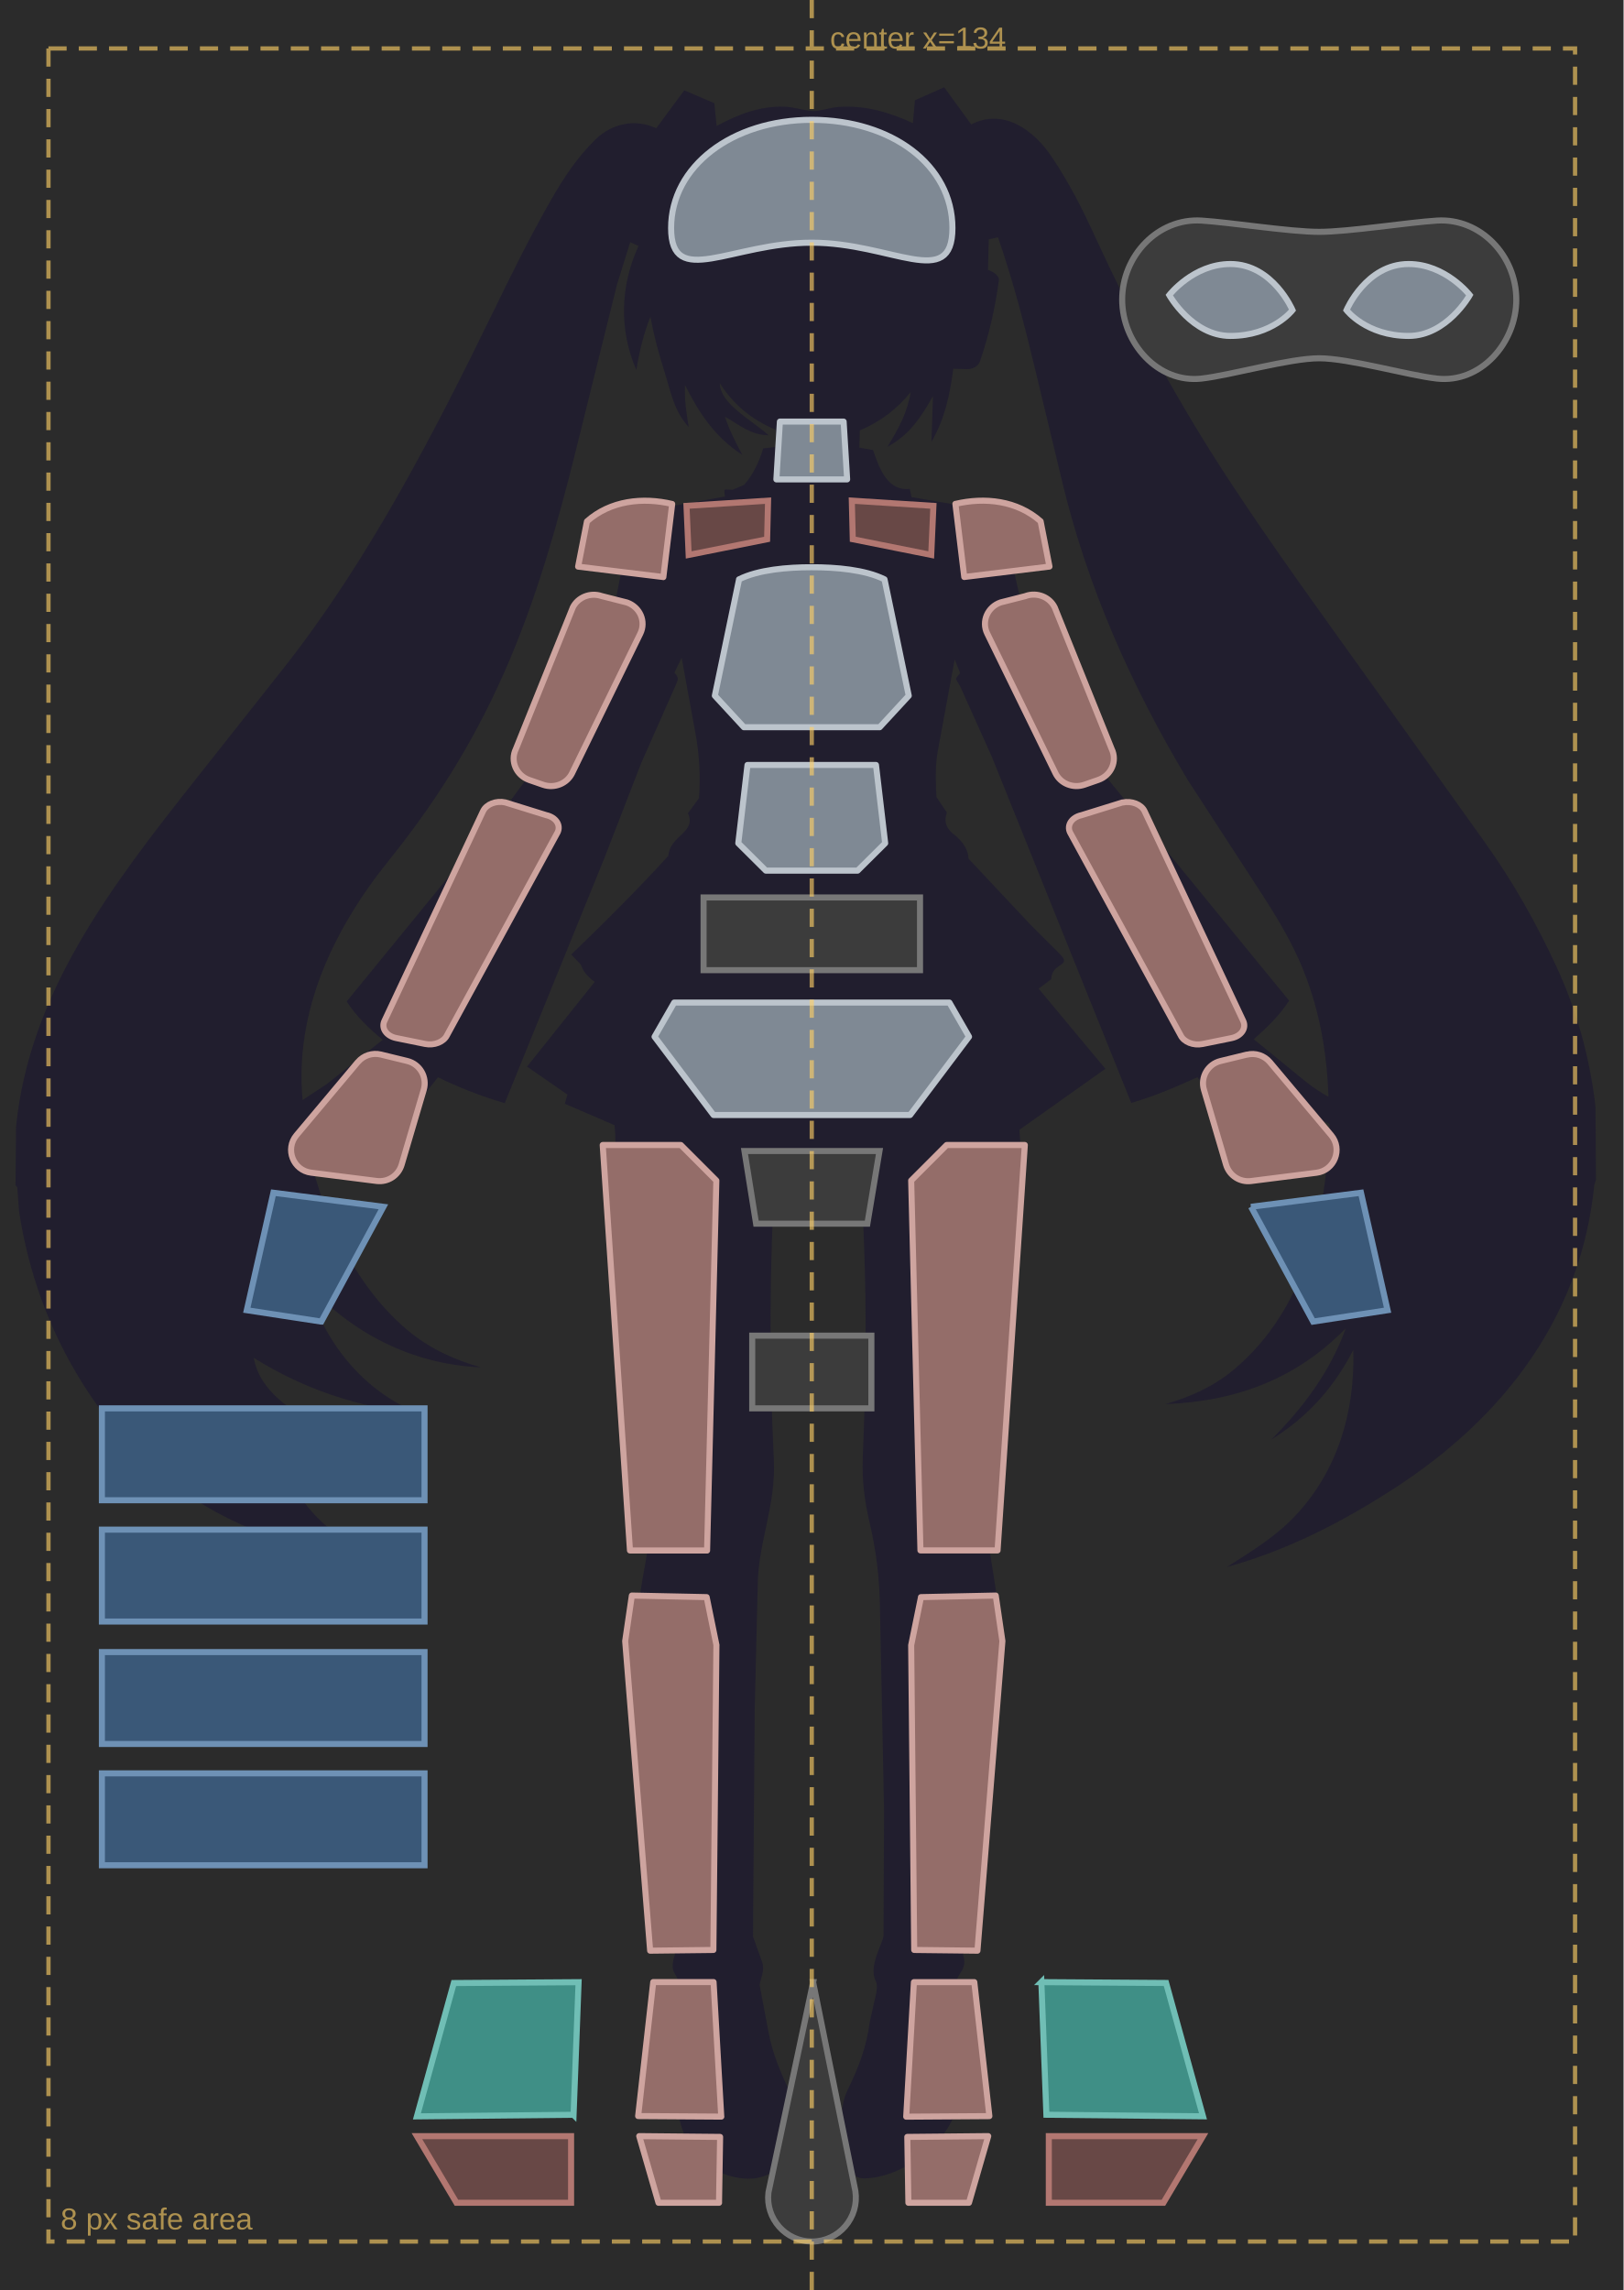
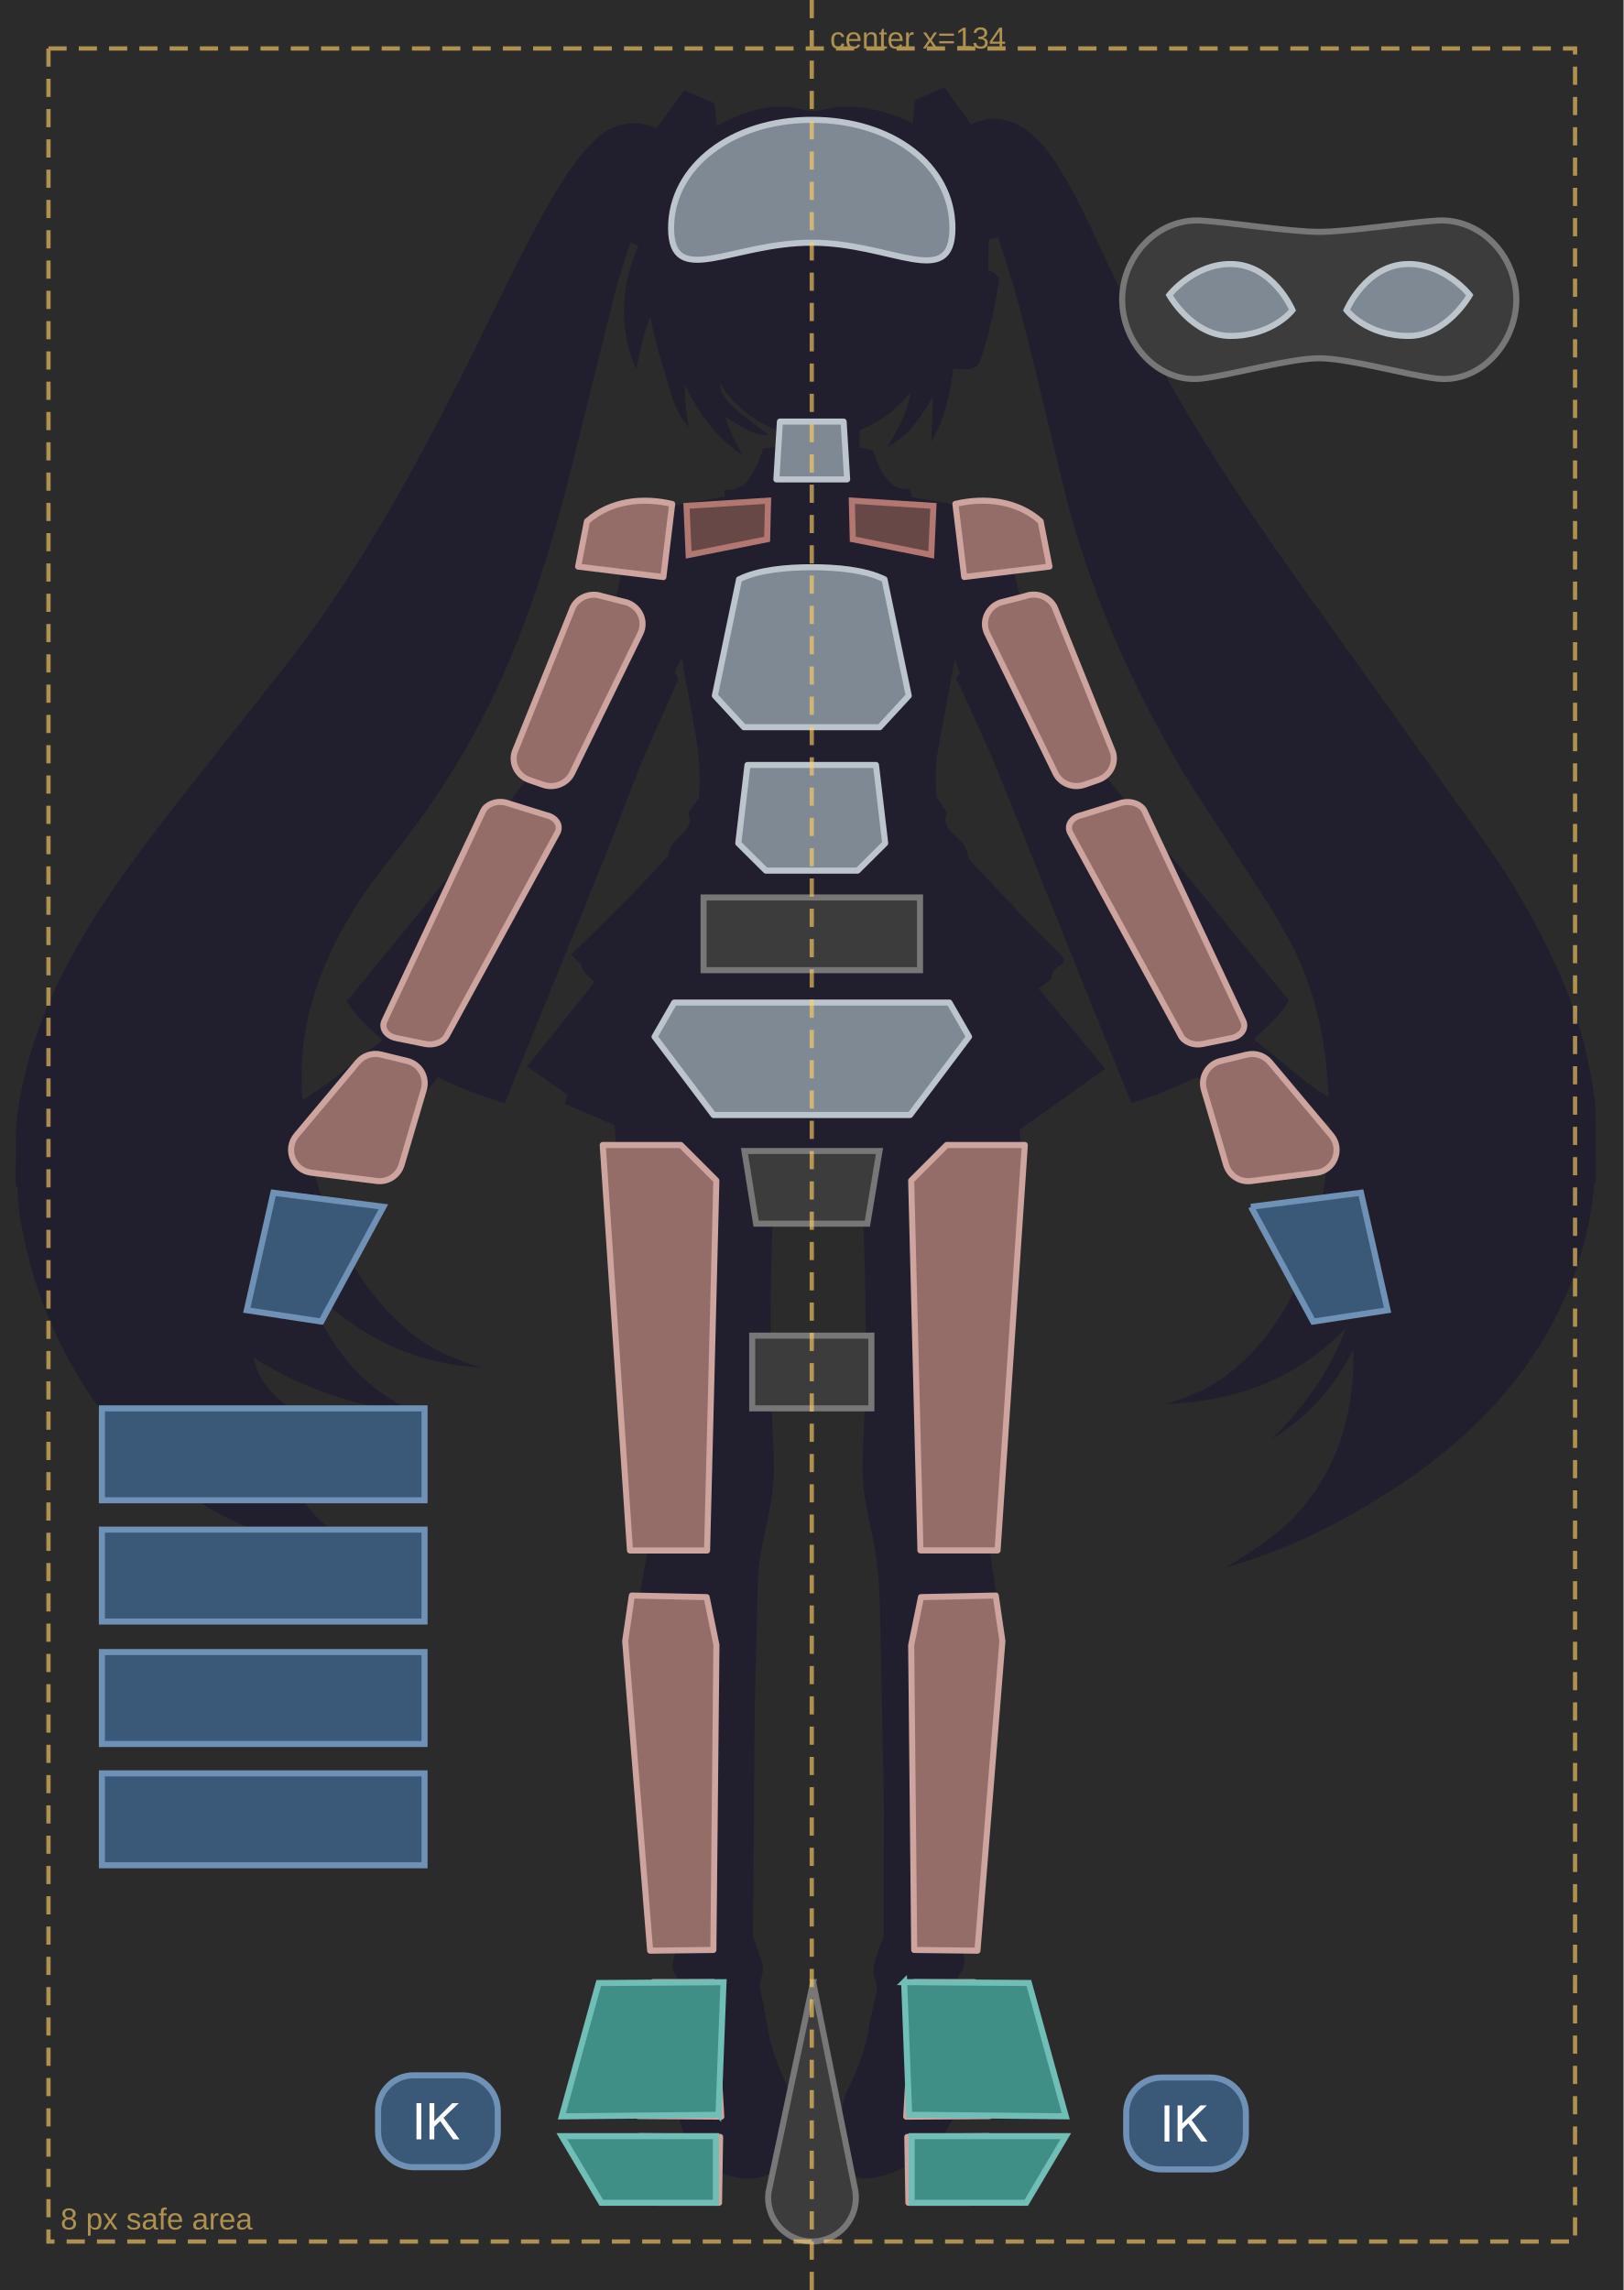
<svg xmlns="http://www.w3.org/2000/svg" id="_レイヤー_1" data-name="レイヤー 1" viewBox="0 0 268 378">
  <defs>
    <style>
      .cls-1 {
        fill: #3c3c3c;
        stroke: #777;
      }

      .cls-2 {
        fill: #3f8f86;
        stroke: #70beb5;
      }

      .cls-3 {
-         opacity: .62;
+         fill: #fff;
      }

      .cls-4 {
        fill: #ffd166;
        font-family: ArialMT, Arial;
        font-size: 5px;
        isolation: isolate;
      }

      .cls-5 {
        fill: #3a5878;
        stroke: #6e91b5;
      }

      .cls-6, .cls-7 {
        fill: #7f8994;
        stroke: #bcc4cc;
      }

      .cls-8 {
        fill: #2b2b2b;
      }

      .cls-9 {
        fill: #946d69;
        stroke: #cea49f;
      }

      .cls-9, .cls-7 {
        stroke-linejoin: round;
      }

      .cls-10 {
+         opacity: .62;
+       }
+ 
+       .cls-11 {
        fill: #684846;
        stroke: #b27771;
      }

-       .cls-11 {
+       .cls-12 {
        fill: #211e2e;
      }

-       .cls-12 {
+       .cls-13 {
        fill: none;
        stroke: #ffd166;
        stroke-dasharray: 3 2;
        stroke-width: .7px;
      }
    </style>
  </defs>
  <g id="bg.png">
    <g id="canvas-preview" data-layer="preview-background">
      <path id="canvas-background" class="cls-8" d="M0,0h268v378H0V0Z" />
    </g>
-     <path class="cls-11" d="M263.37,182.58l.08,12.13-.28.91c-2.11,21.12-14.27,38.01-33.29,50.24-8.4,5.4-17.23,9.99-27.37,12.81,4.15-2.65,8.01-4.99,11.25-8.41,7.1-7.49,9.94-17.37,9.63-27.43-3.02,5.9-7.33,10.96-13.52,14.78,5.3-5.29,9.74-11.28,12.28-18.35-8,8.16-17.68,12.02-29.78,12.52,4.18-1.23,7.89-2.88,11.16-5.59,12.18-10.09,15.45-26.06,15.94-40.66l-3.34-1.52,1.4,3.42c-2.44,1.36-4.2-2.82-6.01-5.57-1.58-1.17-3.98-1.4-6.45-1.44l2.12,4.8c.3.69.02,2.15-.77,2.35-2.1-.81-3-2.8-4.24-4.3l-4.52-5.46c-3.72,1.69-7.13,3.14-10.92,4.25l-23-57.11-5.28-11.74-.64-1.06c-.15-.24.64-.85.65-1.11l-.88-2.18-2.77,15.02c-.47,2.56-.37,5.08-.24,7.68l1.73,2.57c-.62,1.63.05,2.85,1.4,3.79,1.2,1.07,2.09,2.21,2.18,3.83l10.23,10.9,4.83,4.82c2.13,2.13-1.32,1.3-1.43,4.17l-2.07,1.55,11.02,13.23-14.2,10.08.51,6.25c-.68,6.16.19,11.8-.92,17.73l-4.66,24.97c-2.69,14.42,1.89,24.28,2.09,36.8.09,5.87-.81,11.43-1.96,17.21l-5.42,27.38c-.86,4.33,2.63,5.96.67,8.77-2.61,3.73,1.79,6.91.38,11.29-.79,2.47-1.16,4.86-.79,7.42,1.02,6.88-7.08,14.44-14.6,15.21-3.47.35-2.5-1.29-3.49-4.3-1.1-3.33-1.73-7.11-.1-10.39,1.79-3.61,3.09-7.11,3.59-11.08l.97-4.29c.18-.79.37-1.78.02-2.46-1.3-2.51,1.28-6.29,1.29-7.6l.08-20.71-.68-33.71c-.09-4.67-.62-9.01-1.67-13.52-.85-3.65-1.31-7.06-1.16-10.86.48-11.81.67-23.38.21-35.18l-.47-12.02-14.24-.23c-.88,16.08-.98,31.74-.18,47.72.37,7.51-2.49,13.46-2.65,20.35l-.51,21.07-.28,37.33,1.5,4.2c.5,1.39-.21,2.57-.41,3.81l1.49,7.87c.67,3.55,2.01,6.62,3.53,9.89,1.4,3.01.75,6.48-.12,9.51s-3.92,4.98-7.46,4.67c-8.03-.7-11.89-8.31-10.91-15.55.26-1.9.18-3.86-.42-5.65-.86-2.54-.68-5.08.42-7.51.87-1.92.51-3.37-.57-5.18-1.24-2.07,1.61-4.94.93-8.42l-4.66-24.02-2.47-14.32c-.69-6.94.01-13.63,1.3-20.48,1.45-7.67,2-15.02.53-22.74l-5.66-29.61c-1.31-6.87.85-13.55.12-20.39l-8.21-3.54.44-1.51-6.67-4.62,11.17-13.99c-1.3-.94-1.88-1.73-2.3-2.86l-1.57-1.65c5.52-5.33,10.83-10.61,16.01-16.27.29-3.46,4.71-3.83,3.25-7.06l1.83-2.49c.26-3.58.06-7.13-.59-10.7l-2.28-12.46-1.19,2.46c.75.76.62,1.14.27,1.93l-5.77,13.03-6.15,15.86-16.36,40.23c-3.88-1.13-7.59-2.59-11.02-4.27l-3.23,4.07-3.98,5.01c-.3.37-1.42.74-1.86.55s-.75-1.36-.55-1.77l2.53-5.13c-2.07-.11-4.99.03-6.61,1.42l-2.93,4.3c-.76,1.11-1.91,1.74-3.45,1.31l1.73-3.56-3.77,1.59c1.66,11.77,7.22,25.66,17.05,33.92,3.56,2.99,7.59,4.88,12.15,6.17-11.46-.49-21.45-5.78-28.65-13.73,2.61,9.23,8.91,17.53,18.46,21.37-9.9-.96-19.11-4.06-27.3-9.21.58,3.4,2.91,6.05,5.73,8.11l3.26,2.38c-1.85-.48-3.2-1.08-5.06-1.96-1.15,12.31,7.82,22.34,20.95,25.99.35.03.64.2.46.31-5.49-.5-10.14-2.02-15.28-3.24-17.4-4.12-29.59-13.44-38.35-27.41-5.51-8.79-8.91-18.32-10.45-28.33l-.3-4.01-.29-.31.09-9.69c2.19-21.94,15.52-39.47,29.51-57.15l14.52-18.36c14.07-17.79,24.98-38.96,34.7-58.92,3.05-6.26,5.99-12.24,9.44-18.29,2.13-3.74,4.4-7.25,7.52-10.27,2.65-2.56,6.43-3.45,9.99-1.81l4.62-6.26,4.97,2.12.38,3.76c3.58-1.94,7.19-3.32,11.23-3.18,1.48.05,3.01.59,4.58.73,1.21.04,2.94-.59,4.24-.68,4.38-.33,8.37.83,12.34,2.66l.34-3.77,4.83-2.15,4.46,6.14c5.31-2.73,10.27.87,13.27,5.32s5.14,8.76,7.33,13.52c6.31,13.72,13.44,26.86,21.85,39.71,7.48,11.42,15.45,22.31,23.41,33.45l18.95,26.53c4.69,6.57,8.45,13.27,11.78,20.45,3.49,7.54,5.52,15.16,6.46,23.1ZM167.3,93.76c.73,3.76,1.7,7.43,2.87,10.98l1.57-.2c.31-.04.61.8.61,1.08-.01,1.07,1.02,1.86,1.36,2.71l5.28,13c.82.59,2.46,1.54,2.47,2.47.02,2.18.42,3.58,1.81,5.28l29.53,36.09c-1.63,2.51-3.63,4.41-5.84,6.37l5.77,4.7c2.13,1.74,4.02,3.43,6.57,4.8-.26-7.18-1.42-14-4.08-20.72-2.15-5.44-5.26-10.21-8.5-15.18l-10.63-16.35c-9.36-15.59-16.57-31.89-20.73-49.19l-4.41-18.32c-1.81-7.53-3.66-14.77-6.21-22.11l-1.52.34-.13,5.05c.81.25,1.91.93,1.8,1.73-.63,4.61-1.61,8.9-3.1,13.29-.32.94-1.25,1.38-2.22,1.35l-2.22-.06c-.55,4.3-1.37,8.24-3.59,12.05l.25-7.54c-1.96,3.45-3.86,6.42-7.52,8.37,1.82-2.96,3.29-5.64,3.84-9.02-2.31,2.82-4.85,4.78-8.4,6.33l-.07,2.83,2.26.4c1.14,3.4,2.53,6.79,6.06,6.41l.29,1.36,8.25,1.41c3.35.57,6.36,2.53,7.18,5.42l1.39,4.85ZM112.58,83.23l7.1-1.27c-.07-.49-.22-1.17.06-1.16l1.2.04,1.89-.8c1.49-1.71,2.46-3.73,3.15-6.03l2.16-.24-.11-2.84c-4.16-1.75-7.06-4.31-9.21-7.67.05,3.4,5.1,5.94,8.06,8.59-3.1-.06-4.81-1.76-7.21-3.06.71,2.21,1.69,4.04,2.85,6.28-4.6-2.96-7.26-7.14-9.44-11.52-.12,2.42.21,4.47.61,6.95-2.48-2.71-2.99-5.94-4-9.14-.95-3.02-1.72-5.77-2.32-9.08-1.12,2.8-1.79,5.54-2.33,8.79-2.87-6.59-2.67-13.89.36-20.47l-1.37-.62-2.19,7.02-6.66,26.86c-6.43,25.96-13.31,46.22-30.94,68.1-9.32,11.57-15.64,25.12-14.29,39.62l3.98-2.63,9.24-7.31c-2.39-2-4.4-3.93-5.94-6.34l26.59-32.54,4.51-6.1.31-3.58,2.43-1.88,5.2-12.65c.58-1.42,1.24-2.35,1.68-4.04l1.97.2c3.99-9.63.86-19.37,12.68-21.49Z" />
+     <path class="cls-12" d="M263.37,182.58l.08,12.13-.28.91c-2.11,21.12-14.27,38.01-33.29,50.24-8.4,5.4-17.23,9.99-27.37,12.81,4.15-2.65,8.01-4.99,11.25-8.41,7.1-7.49,9.94-17.37,9.63-27.43-3.02,5.9-7.33,10.96-13.52,14.78,5.3-5.29,9.74-11.28,12.28-18.35-8,8.16-17.68,12.02-29.78,12.52,4.18-1.23,7.89-2.88,11.16-5.59,12.18-10.09,15.45-26.06,15.94-40.66l-3.34-1.52,1.4,3.42c-2.44,1.36-4.2-2.82-6.01-5.57-1.58-1.17-3.98-1.4-6.45-1.44l2.12,4.8c.3.69.02,2.15-.77,2.35-2.1-.81-3-2.8-4.24-4.3l-4.52-5.46c-3.72,1.69-7.13,3.14-10.92,4.25l-23-57.11-5.28-11.74-.64-1.06c-.15-.24.64-.85.65-1.11l-.88-2.18-2.77,15.02c-.47,2.56-.37,5.08-.24,7.68l1.73,2.57c-.62,1.63.05,2.85,1.4,3.79,1.2,1.07,2.09,2.21,2.18,3.83l10.23,10.9,4.83,4.82c2.13,2.13-1.32,1.3-1.43,4.17l-2.07,1.55,11.02,13.23-14.2,10.08.51,6.25c-.68,6.16.19,11.8-.92,17.73l-4.66,24.97c-2.69,14.42,1.89,24.28,2.09,36.8.09,5.87-.81,11.43-1.96,17.21l-5.42,27.38c-.86,4.33,2.63,5.96.67,8.77-2.61,3.73,1.79,6.91.38,11.29-.79,2.47-1.16,4.86-.79,7.42,1.02,6.88-7.08,14.44-14.6,15.21-3.47.35-2.5-1.29-3.49-4.3-1.1-3.33-1.73-7.11-.1-10.39,1.79-3.61,3.09-7.11,3.59-11.08l.97-4.29c.18-.79.37-1.78.02-2.46-1.3-2.51,1.28-6.29,1.29-7.6l.08-20.71-.68-33.71c-.09-4.67-.62-9.01-1.67-13.52-.85-3.65-1.31-7.06-1.16-10.86.48-11.81.67-23.38.21-35.18l-.47-12.02-14.24-.23c-.88,16.08-.98,31.74-.18,47.72.37,7.51-2.49,13.46-2.65,20.35l-.51,21.07-.28,37.33,1.5,4.2c.5,1.39-.21,2.57-.41,3.81l1.49,7.87c.67,3.55,2.01,6.62,3.53,9.89,1.4,3.01.75,6.48-.12,9.51s-3.92,4.98-7.46,4.67c-8.03-.7-11.89-8.31-10.91-15.55.26-1.9.18-3.86-.42-5.65-.86-2.54-.68-5.08.42-7.51.87-1.92.51-3.37-.57-5.18-1.24-2.07,1.61-4.94.93-8.42l-4.66-24.02-2.47-14.32c-.69-6.94.01-13.63,1.3-20.48,1.45-7.67,2-15.02.53-22.74l-5.66-29.61c-1.31-6.87.85-13.55.12-20.39l-8.21-3.54.44-1.51-6.67-4.62,11.17-13.99c-1.3-.94-1.88-1.73-2.3-2.86l-1.57-1.65c5.52-5.33,10.83-10.61,16.01-16.27.29-3.46,4.71-3.83,3.25-7.06l1.83-2.49c.26-3.58.06-7.13-.59-10.7l-2.28-12.46-1.19,2.46c.75.76.62,1.14.27,1.93l-5.77,13.03-6.15,15.86-16.36,40.23c-3.88-1.13-7.59-2.59-11.02-4.27l-3.23,4.07-3.98,5.01c-.3.37-1.42.74-1.86.55s-.75-1.36-.55-1.77l2.53-5.13c-2.07-.11-4.99.03-6.61,1.42l-2.93,4.3c-.76,1.11-1.91,1.74-3.45,1.31l1.73-3.56-3.77,1.59c1.66,11.77,7.22,25.66,17.05,33.92,3.56,2.99,7.59,4.88,12.15,6.17-11.46-.49-21.45-5.78-28.65-13.73,2.61,9.23,8.91,17.53,18.46,21.37-9.9-.96-19.11-4.06-27.3-9.21.58,3.4,2.91,6.05,5.73,8.11l3.26,2.38c-1.85-.48-3.2-1.08-5.06-1.96-1.15,12.31,7.82,22.34,20.95,25.99.35.03.64.2.46.31-5.49-.5-10.14-2.02-15.28-3.24-17.4-4.12-29.59-13.44-38.35-27.41-5.51-8.79-8.91-18.32-10.45-28.33l-.3-4.01-.29-.31.09-9.69c2.19-21.94,15.52-39.47,29.51-57.15l14.52-18.36c14.07-17.79,24.98-38.96,34.7-58.92,3.05-6.26,5.99-12.24,9.44-18.29,2.13-3.74,4.4-7.25,7.52-10.27,2.65-2.56,6.43-3.45,9.99-1.81l4.62-6.26,4.97,2.12.38,3.76c3.58-1.94,7.19-3.32,11.23-3.18,1.48.05,3.01.59,4.58.73,1.21.04,2.94-.59,4.24-.68,4.38-.33,8.37.83,12.34,2.66l.34-3.77,4.83-2.15,4.46,6.14c5.31-2.73,10.27.87,13.27,5.32s5.14,8.76,7.33,13.52c6.31,13.72,13.44,26.86,21.85,39.71,7.48,11.42,15.45,22.31,23.41,33.45l18.95,26.53c4.69,6.57,8.45,13.27,11.78,20.45,3.49,7.54,5.52,15.16,6.46,23.1ZM167.3,93.76c.73,3.76,1.7,7.43,2.87,10.98l1.57-.2c.31-.04.61.8.61,1.08-.01,1.07,1.02,1.86,1.36,2.71l5.28,13c.82.59,2.46,1.54,2.47,2.47.02,2.18.42,3.58,1.81,5.28l29.53,36.09c-1.63,2.51-3.63,4.41-5.84,6.37l5.77,4.7c2.13,1.74,4.02,3.43,6.57,4.8-.26-7.18-1.42-14-4.08-20.72-2.15-5.44-5.26-10.21-8.5-15.18l-10.63-16.35c-9.36-15.59-16.57-31.89-20.73-49.19l-4.41-18.32c-1.81-7.53-3.66-14.77-6.21-22.11l-1.52.34-.13,5.05c.81.25,1.91.93,1.8,1.73-.63,4.61-1.61,8.9-3.1,13.29-.32.94-1.25,1.38-2.22,1.35l-2.22-.06c-.55,4.3-1.37,8.24-3.59,12.05l.25-7.54c-1.96,3.45-3.86,6.42-7.52,8.37,1.82-2.96,3.29-5.64,3.84-9.02-2.31,2.82-4.85,4.78-8.4,6.33l-.07,2.83,2.26.4c1.14,3.4,2.53,6.79,6.06,6.41l.29,1.36,8.25,1.41c3.35.57,6.36,2.53,7.18,5.42l1.39,4.85ZM112.58,83.23l7.1-1.27c-.07-.49-.22-1.17.06-1.16l1.2.04,1.89-.8c1.49-1.71,2.46-3.73,3.15-6.03l2.16-.24-.11-2.84c-4.16-1.75-7.06-4.31-9.21-7.67.05,3.4,5.1,5.94,8.06,8.59-3.1-.06-4.81-1.76-7.21-3.06.71,2.21,1.69,4.04,2.85,6.28-4.6-2.96-7.26-7.14-9.44-11.52-.12,2.42.21,4.47.61,6.95-2.48-2.71-2.99-5.94-4-9.14-.95-3.02-1.72-5.77-2.32-9.08-1.12,2.8-1.79,5.54-2.33,8.79-2.87-6.59-2.67-13.89.36-20.47l-1.37-.62-2.19,7.02-6.66,26.86c-6.43,25.96-13.31,46.22-30.94,68.1-9.32,11.57-15.64,25.12-14.29,39.62l3.98-2.63,9.24-7.31c-2.39-2-4.4-3.93-5.94-6.34l26.59-32.54,4.51-6.1.31-3.58,2.43-1.88,5.2-12.65c.58-1.42,1.24-2.35,1.68-4.04l1.97.2c3.99-9.63.86-19.37,12.68-21.49Z" />
  </g>
  <g id="body-art" data-layer="editable-body-art">
    <path id="head" class="cls-7" d="M134,19.78c-13.19,0-23.22,7.71-23.22,17.86s10.03,2.42,23.22,2.42,23.22,7.97,23.22-2.42-10.03-17.86-23.22-17.86Z" data-bone-name="頭" />
    <path id="neck" class="cls-7" d="M128.74,69.59h10.52l.58,9.54h-11.68l.58-9.54Z" data-bone-name="首" />
-     <path id="upper_body" data-name="upper body 2" class="cls-7" d="M121.99,95.63c3.2-1.6,8-2,12.01-2s8.8.4,12.01,2l4,19.21-4.8,5.2h-22.41l-4.8-5.2,4-19.21Z" data-bone-name="上半身2" />
-     <path id="upper_body_2" data-name="upper body" class="cls-7" d="M123.39,126.27h21.21l1.52,12.92-4.55,4.52h-15.15l-4.55-4.52,1.52-12.92Z" data-bone-name="上半身" />
+     <path id="upper_body" data-name="upper body" class="cls-7" d="M121.99,95.63c3.2-1.6,8-2,12.01-2s8.8.4,12.01,2l4,19.21-4.8,5.2h-22.41l-4.8-5.2,4-19.21Z" data-bone-name="上半身" />
+     <path id="upper_body_2" data-name="upper body 2" class="cls-7" d="M123.39,126.27h21.21l1.52,12.92-4.55,4.52h-15.15l-4.55-4.52,1.52-12.92Z" data-bone-name="上半身2" />
    <path id="left_shoulder" data-name="left shoulder" class="cls-9" d="M157.71,83.18c4.85-1.15,10.19-.57,14.07,2.87l1.46,7.47-14.07,1.72-1.46-12.07Z" data-bone-name="右肩" />
    <path id="left_upper_arm" data-name="left upper arm" class="cls-9" d="M169.34,98.38l-4.17,1.06c-2.16.75-3.19,3.13-2.21,5.13l11.27,23.06c.84,1.73,2.91,2.55,4.78,1.9l2.28-.79c2.16-.75,3.19-3.13,2.21-5.13l-9.39-23.34c-.84-1.73-2.91-2.55-4.78-1.9Z" data-bone-name="右腕" />
    <path id="left_lower_arm" data-name="left lower arm" class="cls-9" d="M185.28,132.46l-6.76,2.1c-1.6.35-2.46,1.64-1.89,2.84l18.26,33.49c.53,1.11,2.1,1.74,3.6,1.44l4.78-.97c1.63-.33,2.52-1.63,1.95-2.84l-16.28-34.62c-.53-1.13-2.14-1.76-3.65-1.43Z" data-bone-name="右ひじ" />
    <path id="left_wrist" data-name="left wrist" class="cls-9" d="M205.81,174.08l-4.34,1.06c-2.1.51-3.35,2.68-2.73,4.75l3.65,12.37c.53,1.78,2.27,2.92,4.11,2.69l10.82-1.37c2.97-.38,4.35-3.9,2.43-6.19l-10.12-12.06c-.93-1.1-2.4-1.59-3.8-1.24Z" data-bone-name="右手首" />
    <path id="left_upper_leg" data-name="left upper leg" class="cls-9" d="M150.41,194.87l5.86-5.87h12.9l-4.5,66.92h-12.73s-1.53-61.06-1.53-61.06Z" data-bone-name="右足" />
    <path id="left_lower_leg" data-name="left lower leg" class="cls-9" d="M152.02,263.63l12.35-.26,1.1,7.51-4.12,51.11-10.44-.12-.5-50.3,1.62-7.94Z" data-bone-name="右ひざ" />
    <path id="left_foot" data-name="left foot" class="cls-9" d="M150.87,327.18h9.96l2.49,22.12-13.73.09,1.27-22.2Z" data-bone-name="右足首" />
    <path id="left_toe" data-name="left toe" class="cls-9" d="M149.78,352.73l13.35-.13-3.18,11h-10l-.18-10.87Z" data-bone-name="右つま先" />
    <path id="right_shoulder" data-name="right shoulder" class="cls-9" d="M109.5,95.25l-14.07-1.72,1.46-7.47c3.88-3.45,9.22-4.02,14.07-2.87l-1.46,12.07Z" data-bone-name="右肩" />
    <path id="right_upper_arm" data-name="right upper arm" class="cls-9" d="M94.55,100.28l-9.39,23.34c-.98,2,.05,4.38,2.21,5.13l2.28.79c1.87.64,3.93-.18,4.78-1.9l11.27-23.06c.98-2-.05-4.38-2.21-5.13l-4.17-1.06c-1.87-.64-3.93.18-4.78,1.9Z" data-bone-name="右腕" />
    <path id="right_lower_arm" data-name="right lower arm" class="cls-9" d="M79.74,133.89l-16.28,34.62c-.57,1.21.32,2.51,1.95,2.84l4.78.97c1.49.3,3.07-.33,3.6-1.44l18.26-33.49c.57-1.2-.29-2.49-1.89-2.84l-6.76-2.1c-1.51-.33-3.12.3-3.65,1.43Z" data-bone-name="右ひじ" />
    <path id="right_wrist" data-name="right wrist" class="cls-9" d="M59.06,175.32l-10.12,12.06c-1.93,2.3-.55,5.82,2.43,6.19l10.82,1.37c1.84.23,3.58-.9,4.11-2.69l3.65-12.37c.61-2.07-.63-4.24-2.73-4.75l-4.34-1.06c-1.4-.34-2.87.14-3.8,1.24Z" data-bone-name="右手首" />
    <path id="left_upper_leg-2" data-name="left upper leg" class="cls-9" d="M116.72,255.93h-12.73s-4.5-66.93-4.5-66.93h12.9s5.86,5.87,5.86,5.87l-1.53,61.07Z" data-bone-name="右足" />
    <path id="left_lower_leg-2" data-name="left lower leg" class="cls-9" d="M118.26,271.57l-.5,50.3-10.44.12-4.12-51.11,1.1-7.51,12.35.26,1.62,7.94Z" data-bone-name="右ひざ" />
    <path id="left_foot-2" data-name="left foot" class="cls-9" d="M119.07,349.38l-13.73-.09,2.49-22.12h9.96s1.27,22.2,1.27,22.2Z" data-bone-name="右足首" />
    <path id="left_toe-2" data-name="left toe" class="cls-9" d="M118.7,363.6h-10s-3.18-11-3.18-11l13.35.13-.18,10.87Z" data-bone-name="右つま先" />
-     <path id="lower_body" data-name="lower body" class="cls-7" d="M111.29,165.49h45.43l3.24,5.64-9.73,12.92h-32.45l-9.73-12.92,3.24-5.64Z" data-bone-name="下半身" />
+     <path id="lower_body" data-name="lower body" class="cls-7" d="M111.29,165.49h45.43l3.24,5.64-9.73,12.92h-32.45l-9.73-12.92,3.24-5.64Z" data-bone-name="上半身2" />
  </g>
  <g id="ui-controls" data-layer="ui-overlay-reference">
    <path id="center" class="cls-1" d="M124.17,220.47h19.67v12h-19.67v-12Z" data-bone-name="センター" />
    <path id="groove" class="cls-1" d="M122.89,189.99h22.29l-2,12h-18.37l-1.92-12Z" data-bone-name="グルーブ" />
    <path id="waist" class="cls-1" d="M116.14,148.14h35.73v12h-35.73v-12Z" data-bone-name="腰" />
    <path id="both_eyes" data-name="both eyes" class="cls-1" d="M198.35,36.41c4.87.31,14.55,1.86,19.42,1.86s14.56-1.55,19.42-1.86c7.23-.46,13.11,5.84,13.11,13.04h0c0,7.2-5.92,13.86-13.11,13.04-4.9-.56-14.5-3.35-19.42-3.35s-14.53,2.79-19.42,3.35c-7.19.82-13.11-5.84-13.11-13.04h0c0-7.2,5.89-13.5,13.11-13.04Z" data-bone-name="両目" />
-     <path id="left_shoulder_p" data-name="left shoulder p" class="cls-10" d="M140.61,82.64l13.47.86-.36,8.1-12.95-2.59-.16-6.37Z" data-bone-name="右肩P" />
+     <path id="left_shoulder_p" data-name="left shoulder p" class="cls-11" d="M140.61,82.64l13.47.86-.36,8.1-12.95-2.59-.16-6.37Z" data-bone-name="右肩P" />
    <path id="master" class="cls-1" d="M134.22,327.18l6.98,34.5c.66,4.38-2.74,8.32-7.16,8.32h0c-4.34,0-7.71-3.79-7.19-8.1l7.38-34.72Z" data-bone-name="全ての親" />
-     <path id="left_toe_ex" data-name="left toe ex" class="cls-10" d="M173.13,352.6h25.45l-6.53,11h-18.92v-11Z" data-bone-name="右足先EX" />
-     <path id="left_ik" data-name="left ik" class="cls-2" d="M171.89,327.18l20.6.14,6.09,22.01-25.85-.26-.83-21.9Z" data-bone-name="右足ＩＫ" />
-     <path id="right_shoulder_p" data-name="right shoulder p" class="cls-10" d="M126.63,89.01l-12.95,2.59-.36-8.1,13.47-.86-.16,6.37Z" data-bone-name="右肩P" />
-     <path id="right_toe_ex" data-name="right toe ex" class="cls-10" d="M94.27,363.6h-18.92s-6.53-11-6.53-11h25.45v11Z" data-bone-name="右足先EX" />
-     <path id="right_ik" data-name="right ik" class="cls-2" d="M94.67,349.08l-25.85.26,6.09-22.01,20.6-.14-.83,21.9Z" data-bone-name="右足ＩＫ" />
+     <path id="left_toe_IK" data-name="left toe IK" class="cls-2" d="M150.49,352.6h25.45l-6.53,11h-18.92v-11Z" data-bone-name="左つま先ＩＫ" />
+     <path id="left_ik" data-name="left ik" class="cls-2" d="M149.24,327.18l20.6.14,6.09,22.01-25.85-.26-.83-21.9Z" data-bone-name="右足ＩＫ" />
+     <path id="right_shoulder_p" data-name="right shoulder p" class="cls-11" d="M126.63,89.01l-12.95,2.59-.36-8.1,13.47-.86-.16,6.37Z" data-bone-name="右肩P" />
+     <path id="right_toe_IK" data-name="right toe IK" class="cls-2" d="M118.18,363.6h-18.92s-6.53-11-6.53-11h25.45v11Z" data-bone-name="右つま先ＩＫ" />
+     <path id="right_ik" data-name="right ik" class="cls-2" d="M118.59,349.08l-25.85.26,6.09-22.01,20.6-.14-.83,21.9Z" data-bone-name="右足ＩＫ" />
    <path id="left_eye" data-name="left eye" class="cls-6" d="M222.27,51.19s3.24-7.61,10.25-7.61c6.12,0,10.1,5.13,10.1,5.13,0,0-3.78,6.74-10.1,6.74-6.98,0-10.25-4.26-10.25-4.26Z" />
    <path id="right_eye" data-name="right eye" class="cls-6" d="M213.36,51.19s-3.24-7.61-10.25-7.61c-6.12,0-10.1,5.13-10.1,5.13,0,0,3.78,6.74,10.1,6.74,6.98,0,10.25-4.26,10.25-4.26Z" />
  </g>
  <g id="navigation" data-layer="navigation-reference">
    <path id="some_function" data-name="some function" class="cls-5" d="M16.82,232.47h53.26v15.17H16.82v-15.17Z" />
    <path id="some_function-2" data-name="some function" class="cls-5" d="M16.82,252.49h53.26v15.17H16.82v-15.17Z" />
    <path id="reset_pose" data-name="reset pose" class="cls-5" d="M16.82,272.7h53.26v15.17H16.82v-15.17Z" />
    <path id="mirror_sel" data-name="mirror sel" class="cls-5" d="M16.82,292.72h53.26v15.17H16.82v-15.17Z" />
+     <g id="ik_enable_left">
+       <path id="mirror_sel-2" data-name="mirror sel" class="cls-5" d="M191.76,342.93h8.04c3.24,0,5.86,2.62,5.86,5.86v3.45c0,3.24-2.62,5.86-5.86,5.86h-8.04c-3.24,0-5.86-2.62-5.86-5.86v-3.45c0-3.24,2.62-5.86,5.86-5.86Z" />
+       <g>
+         <path class="cls-3" d="M192.24,353.5v-5.97h.79v5.97h-.79Z" />
+         <path class="cls-3" d="M194.39,353.5v-5.97h.79v2.96l2.97-2.96h1.07l-2.51,2.42,2.62,3.55h-1.04l-2.13-3.02-.98.95v2.07h-.79Z" />
+       </g>
+     </g>
+     <g id="ik_enable_right">
+       <path id="mirror_sel-3" data-name="mirror sel" class="cls-5" d="M68.27,342.56h8.04c3.24,0,5.86,2.62,5.86,5.86v3.45c0,3.24-2.62,5.86-5.86,5.86h-8.04c-3.24,0-5.86-2.62-5.86-5.86v-3.45c0-3.24,2.62-5.86,5.86-5.86Z" />
+       <g>
+         <path class="cls-3" d="M68.75,353.13v-5.97h.79v5.97h-.79Z" />
+         <path class="cls-3" d="M70.9,353.13v-5.97h.79v2.96l2.97-2.96h1.07l-2.51,2.42,2.62,3.55h-1.04l-2.13-3.02-.98.95v2.07h-.79Z" />
+       </g>
+     </g>
    <path id="fingers_left" data-name="fingers left" class="cls-5" d="M206.5,199.2l18.16-2.32,4.39,19.39-12.29,1.88-10.25-18.95Z" />
    <path id="fingers_right" data-name="fingers right" class="cls-5" d="M53.03,218.15l-12.29-1.88,4.39-19.39,18.16,2.32-10.25,18.95Z" />
  </g>
-   <g id="alignment-guides" class="cls-3" data-layer="non-production-alignment-guides">
-     <path class="cls-12" d="M134,0v378" />
-     <path class="cls-12" d="M8,8h252v362H8V8Z" />
+   <g id="alignment-guides" class="cls-10" data-layer="non-production-alignment-guides">
+     <path class="cls-13" d="M134,0v378" />
+     <path class="cls-13" d="M8,8h252v362H8V8Z" />
    <text class="cls-4" transform="translate(137 8)">
      <tspan x="0" y="0">center x=134</tspan>
    </text>
    <text class="cls-4" transform="translate(10 368)">
      <tspan x="0" y="0">8 px safe area</tspan>
    </text>
  </g>
</svg>
